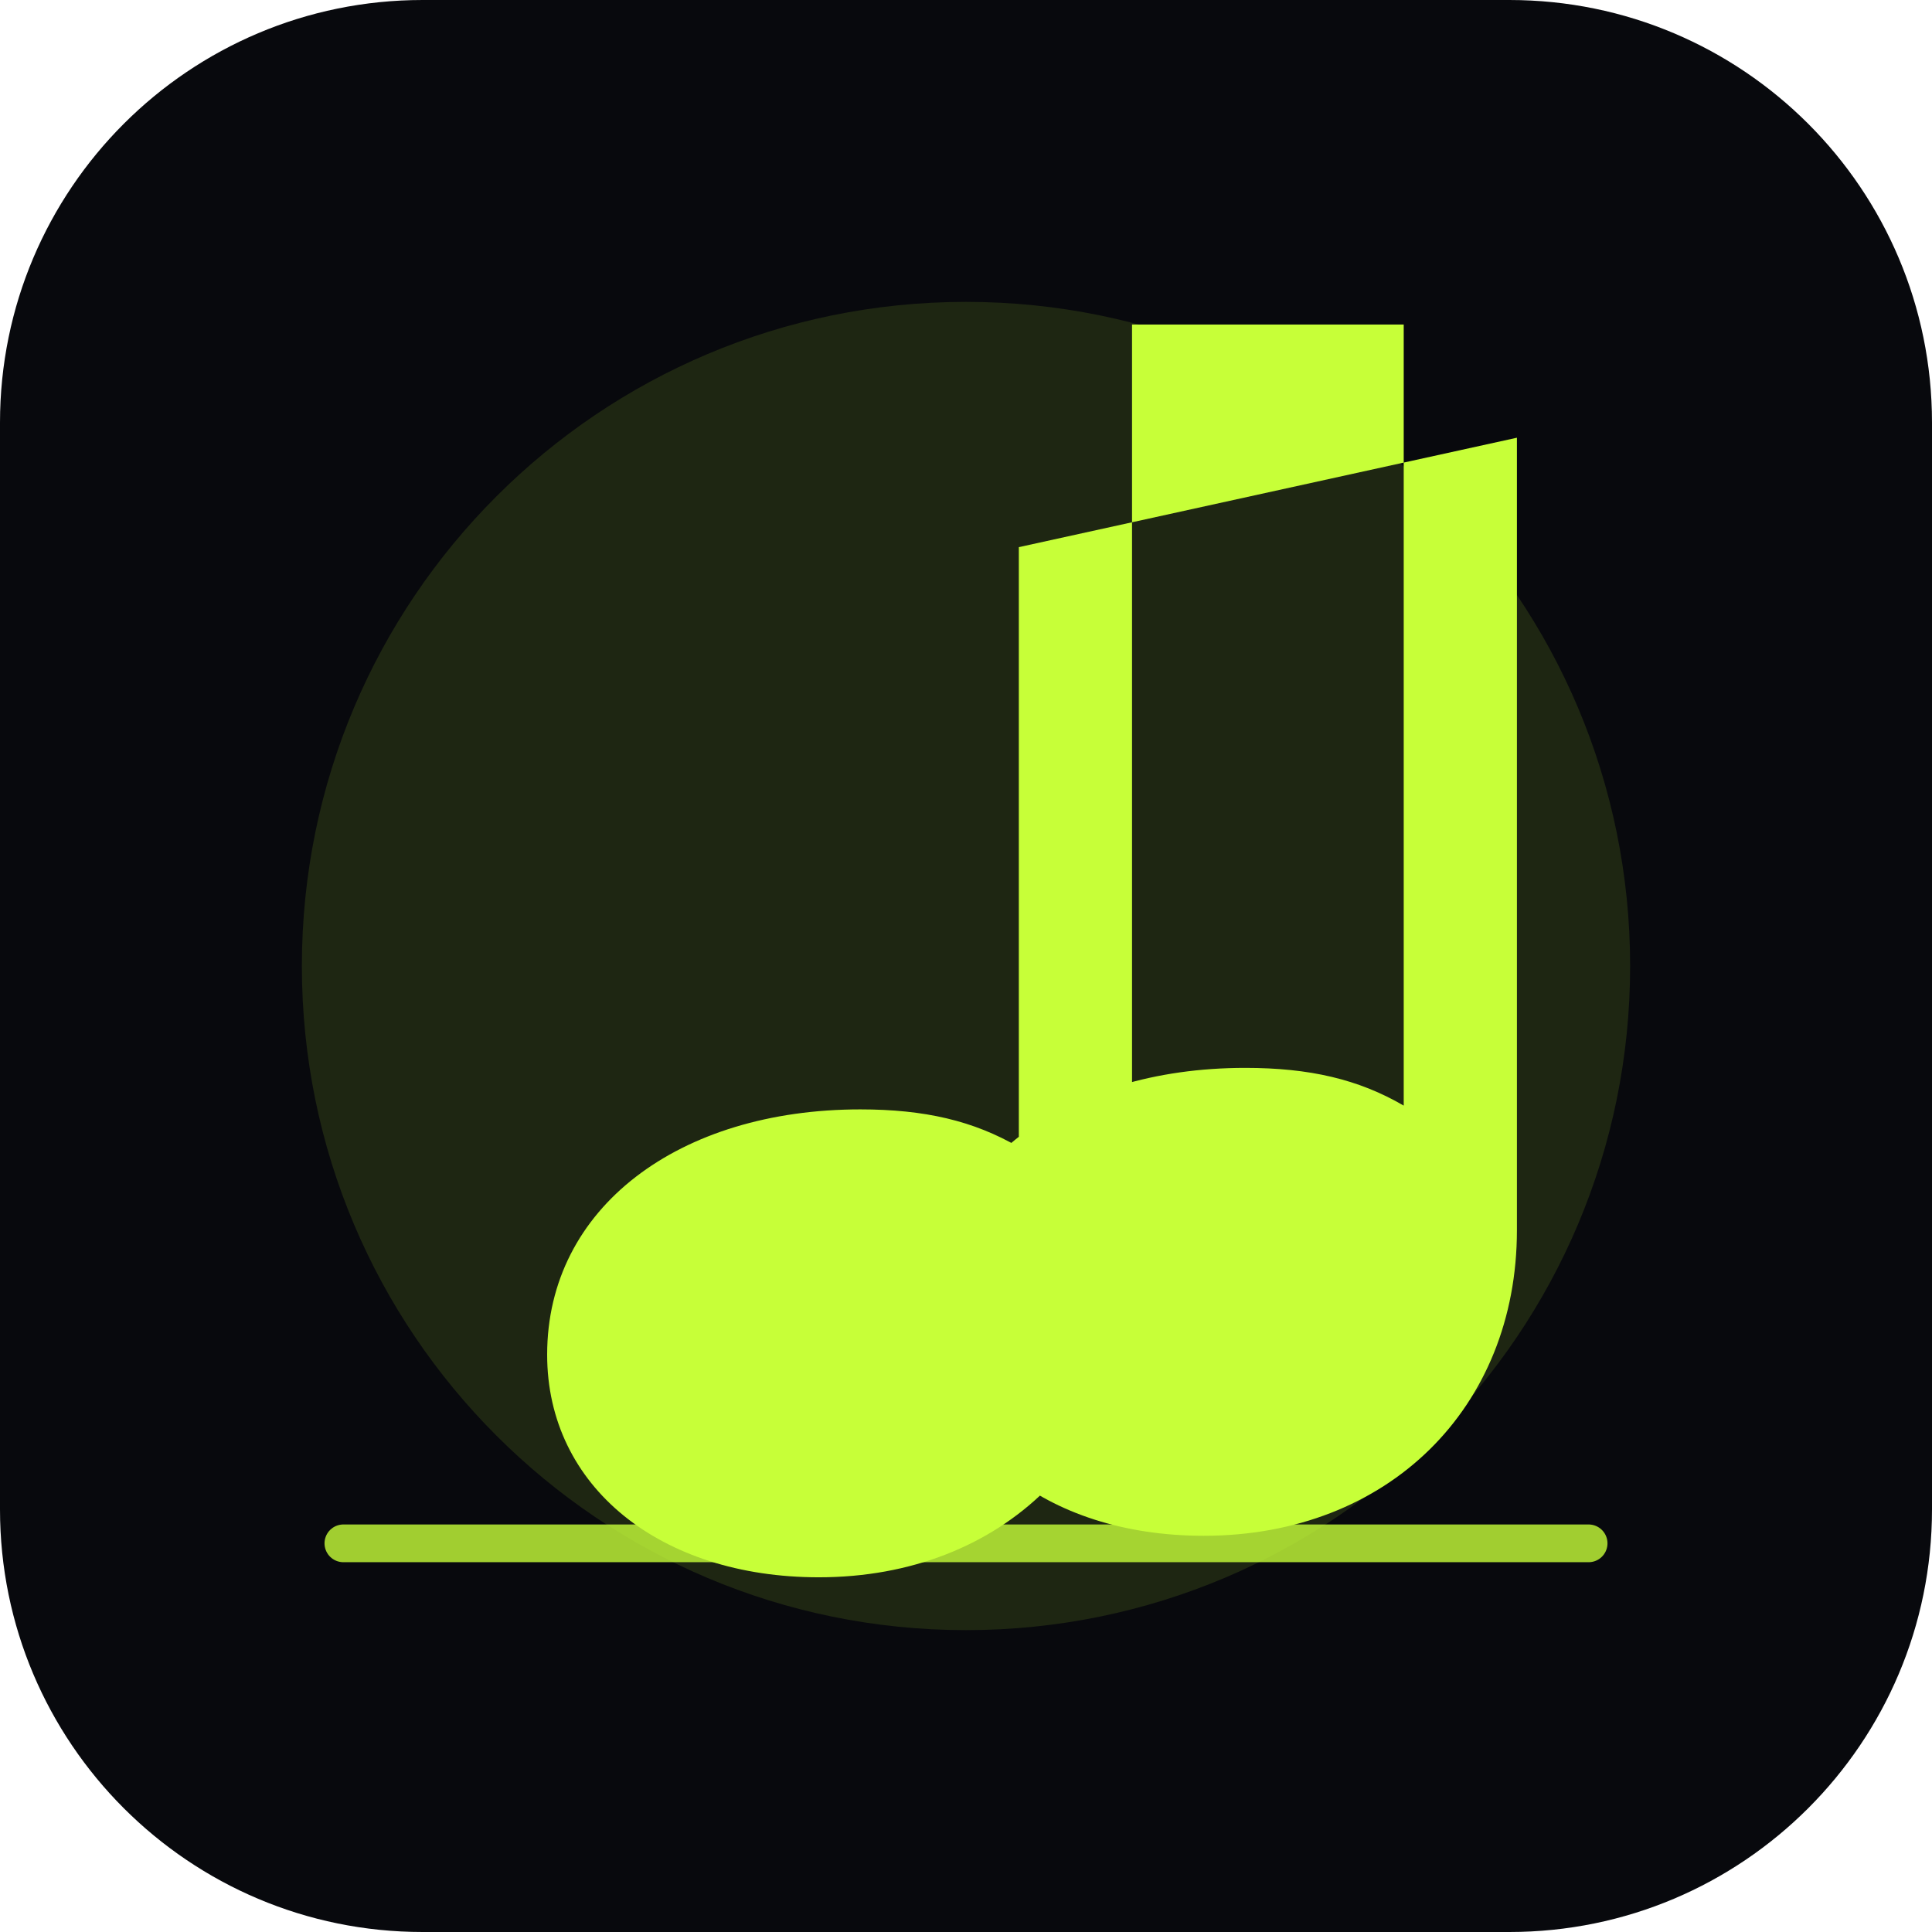
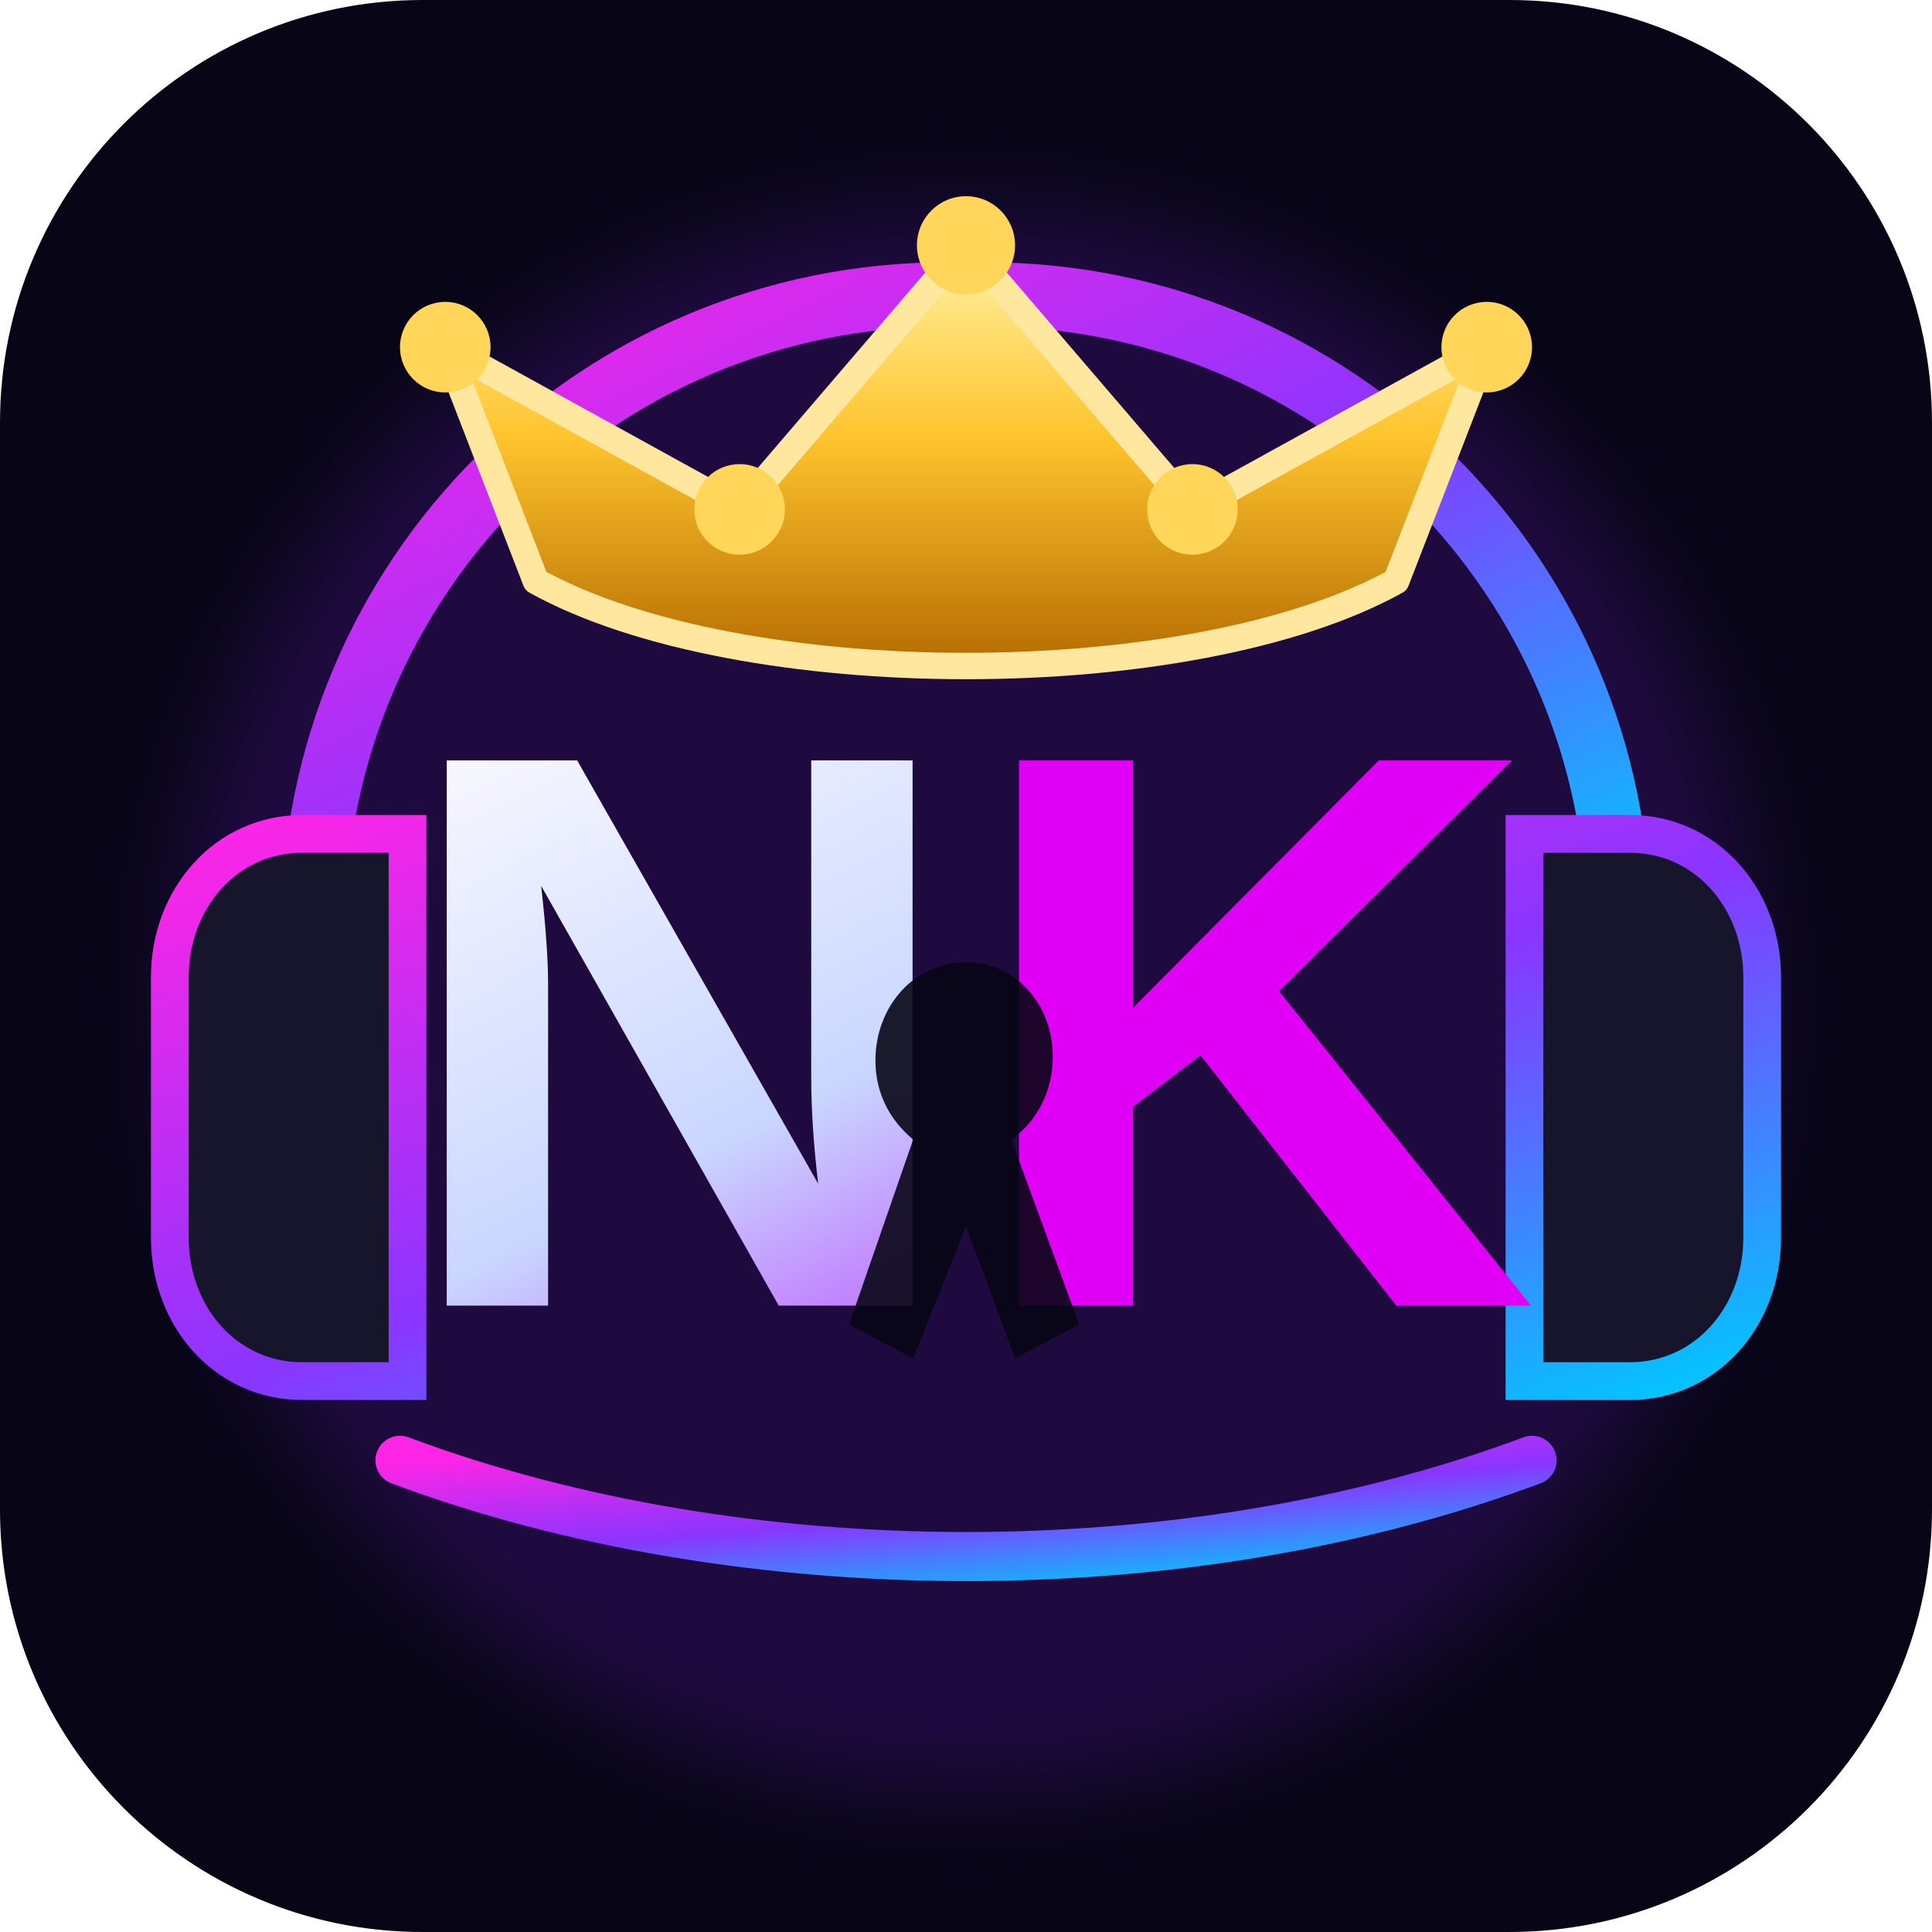
<svg xmlns="http://www.w3.org/2000/svg" viewBox="0 0 512 512">
-   <rect width="512" height="512" rx="112" fill="#08090d" />
-   <circle cx="256" cy="256" r="176" fill="#c7ff38" opacity=".12" />
-   <path d="M300 86v251c0 47-34 81-83 81-42 0-72-24-72-59 0-39 35-65 83-65 17 0 30 3 42 10V145l132-29v210c0 47-34 81-83 81-42 0-72-24-72-59 0-39 35-65 83-65 17 0 30 3 42 10V86z" fill="#c7ff38" />
-   <path d="M91 409h330" stroke="#c7ff38" stroke-width="10" stroke-linecap="round" opacity=".8" />
+   <defs>
+     <linearGradient id="nk" x1="0" y1="0" x2="1" y2="1">
+       <stop stop-color="#f7f7ff" />
+       <stop offset=".48" stop-color="#c9d6ff" />
+       <stop offset="1" stop-color="#b600ff" />
+     </linearGradient>
+     <linearGradient id="glow" x1="0" y1="0" x2="1" y2="1">
+       <stop stop-color="#ff25e6" />
+       <stop offset=".52" stop-color="#8a35ff" />
+       <stop offset="1" stop-color="#00c8ff" />
+     </linearGradient>
+     <linearGradient id="gold" x1="0" y1="0" x2="0" y2="1">
+       <stop stop-color="#fff2a6" />
+       <stop offset=".45" stop-color="#ffc52e" />
+       <stop offset="1" stop-color="#b56b00" />
+     </linearGradient>
+     <filter id="shadow">
+       <feGaussianBlur stdDeviation="12" />
+     </filter>
+   </defs>
+   <rect width="512" height="512" rx="112" fill="#070516" />
+   <circle cx="256" cy="265" r="210" fill="#8c21ff" opacity=".18" filter="url(#shadow)" />
+   <path d="M83 246c0-93 75-168 168-168h10c93 0 168 75 168 168" fill="none" stroke="url(#glow)" stroke-width="17" stroke-linecap="round" />
+   <path d="M80 221c-20 0-35 17-35 38v69c0 21 15 38 35 38h28V221zm352 0c20 0 35 17 35 38v69c0 21-15 38-35 38h-28V221z" fill="#17152c" stroke="url(#glow)" stroke-width="10" />
+   <path d="M142 154l-24-62 78 43 60-70 60 70 78-43-24 62c-54 30-174 30-228 0z" fill="url(#gold)" stroke="#ffe7a0" stroke-width="7" stroke-linejoin="round" />
+   <circle cx="118" cy="92" r="12" fill="#ffd65a" />
+   <circle cx="196" cy="135" r="12" fill="#ffd65a" />
+   <circle cx="256" cy="65" r="13" fill="#ffd65a" />
+   <circle cx="316" cy="135" r="12" fill="#ffd65a" />
+   <circle cx="394" cy="92" r="12" fill="#ffd65a" />
+   <text x="256" y="346" text-anchor="middle" font-family="Arial,Helvetica,sans-serif" font-size="210" font-weight="900" letter-spacing="-18" fill="url(#nk)">N<tspan fill="#e000f5">K</tspan>
+   </text>
+   <path d="M106 387c91 34 209 34 300 0" fill="none" stroke="url(#glow)" stroke-width="13" stroke-linecap="round" />
+   <path d="M256 255c-14 0-24 12-24 26 0 9 4 16 10 21l-17 49 17 9 14-35 13 35 17-9-18-49c7-5 11-13 11-22 0-14-10-25-23-25z" fill="#080516" opacity=".9" />
</svg>
